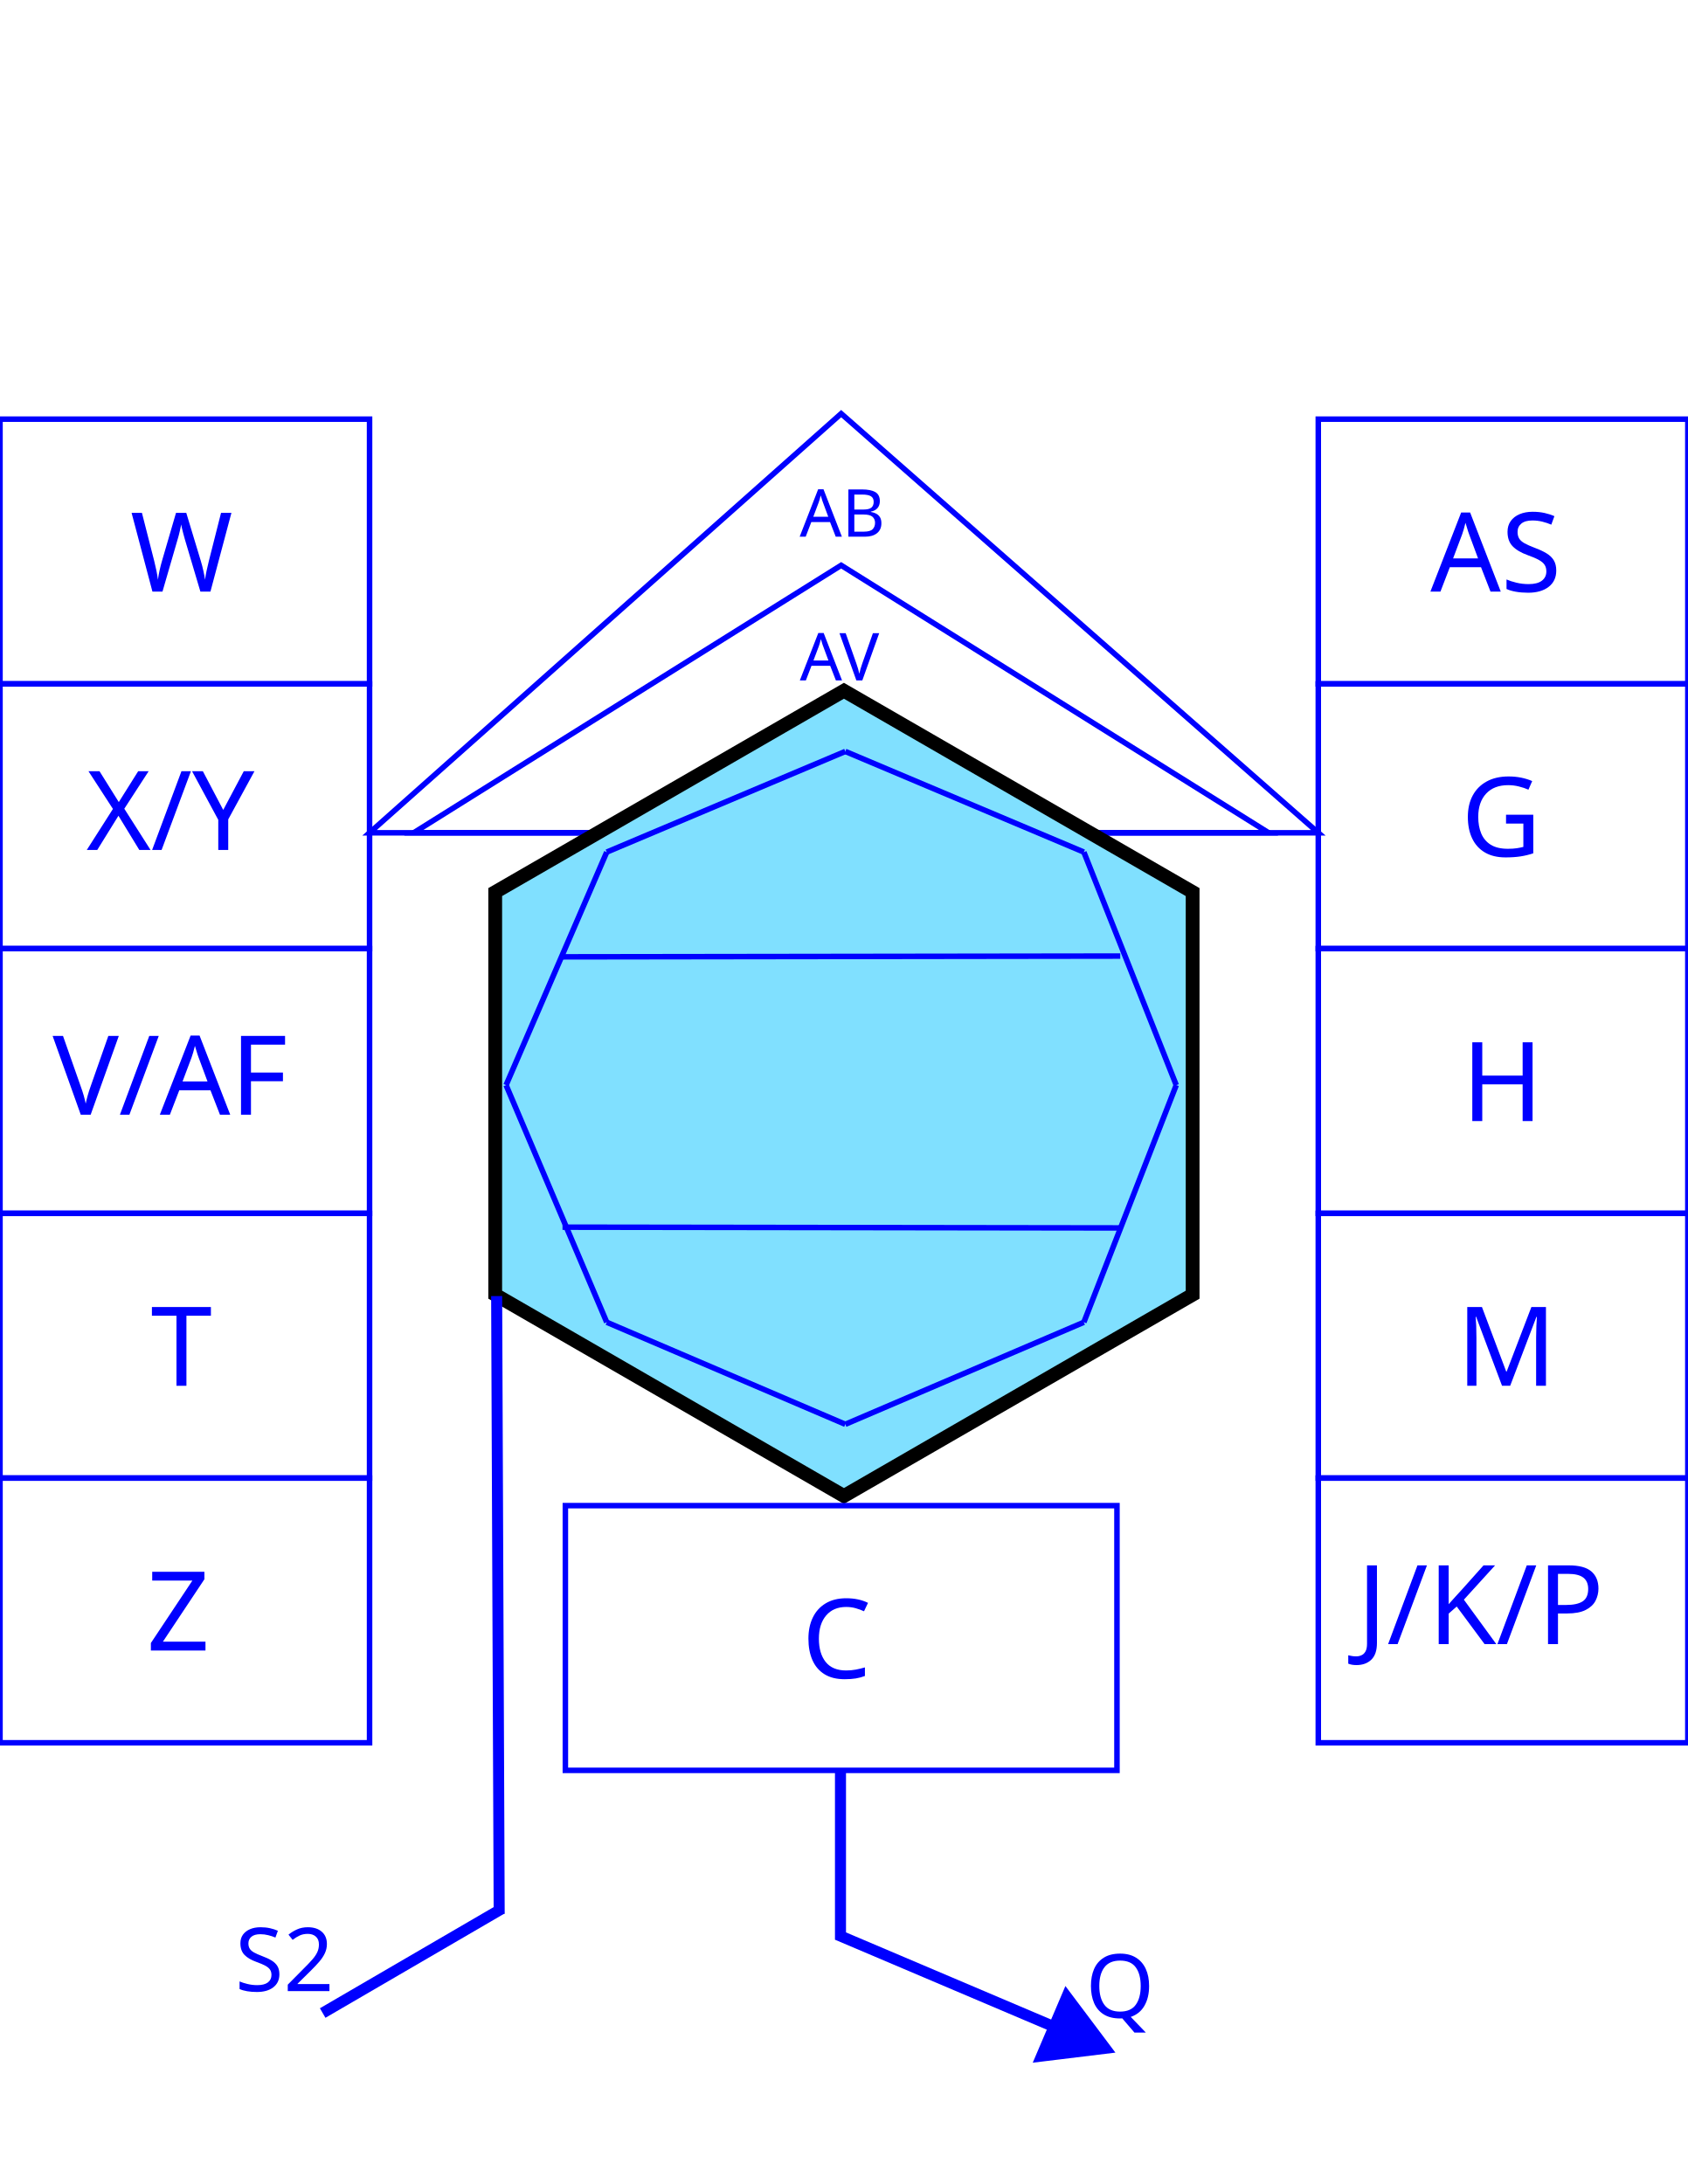
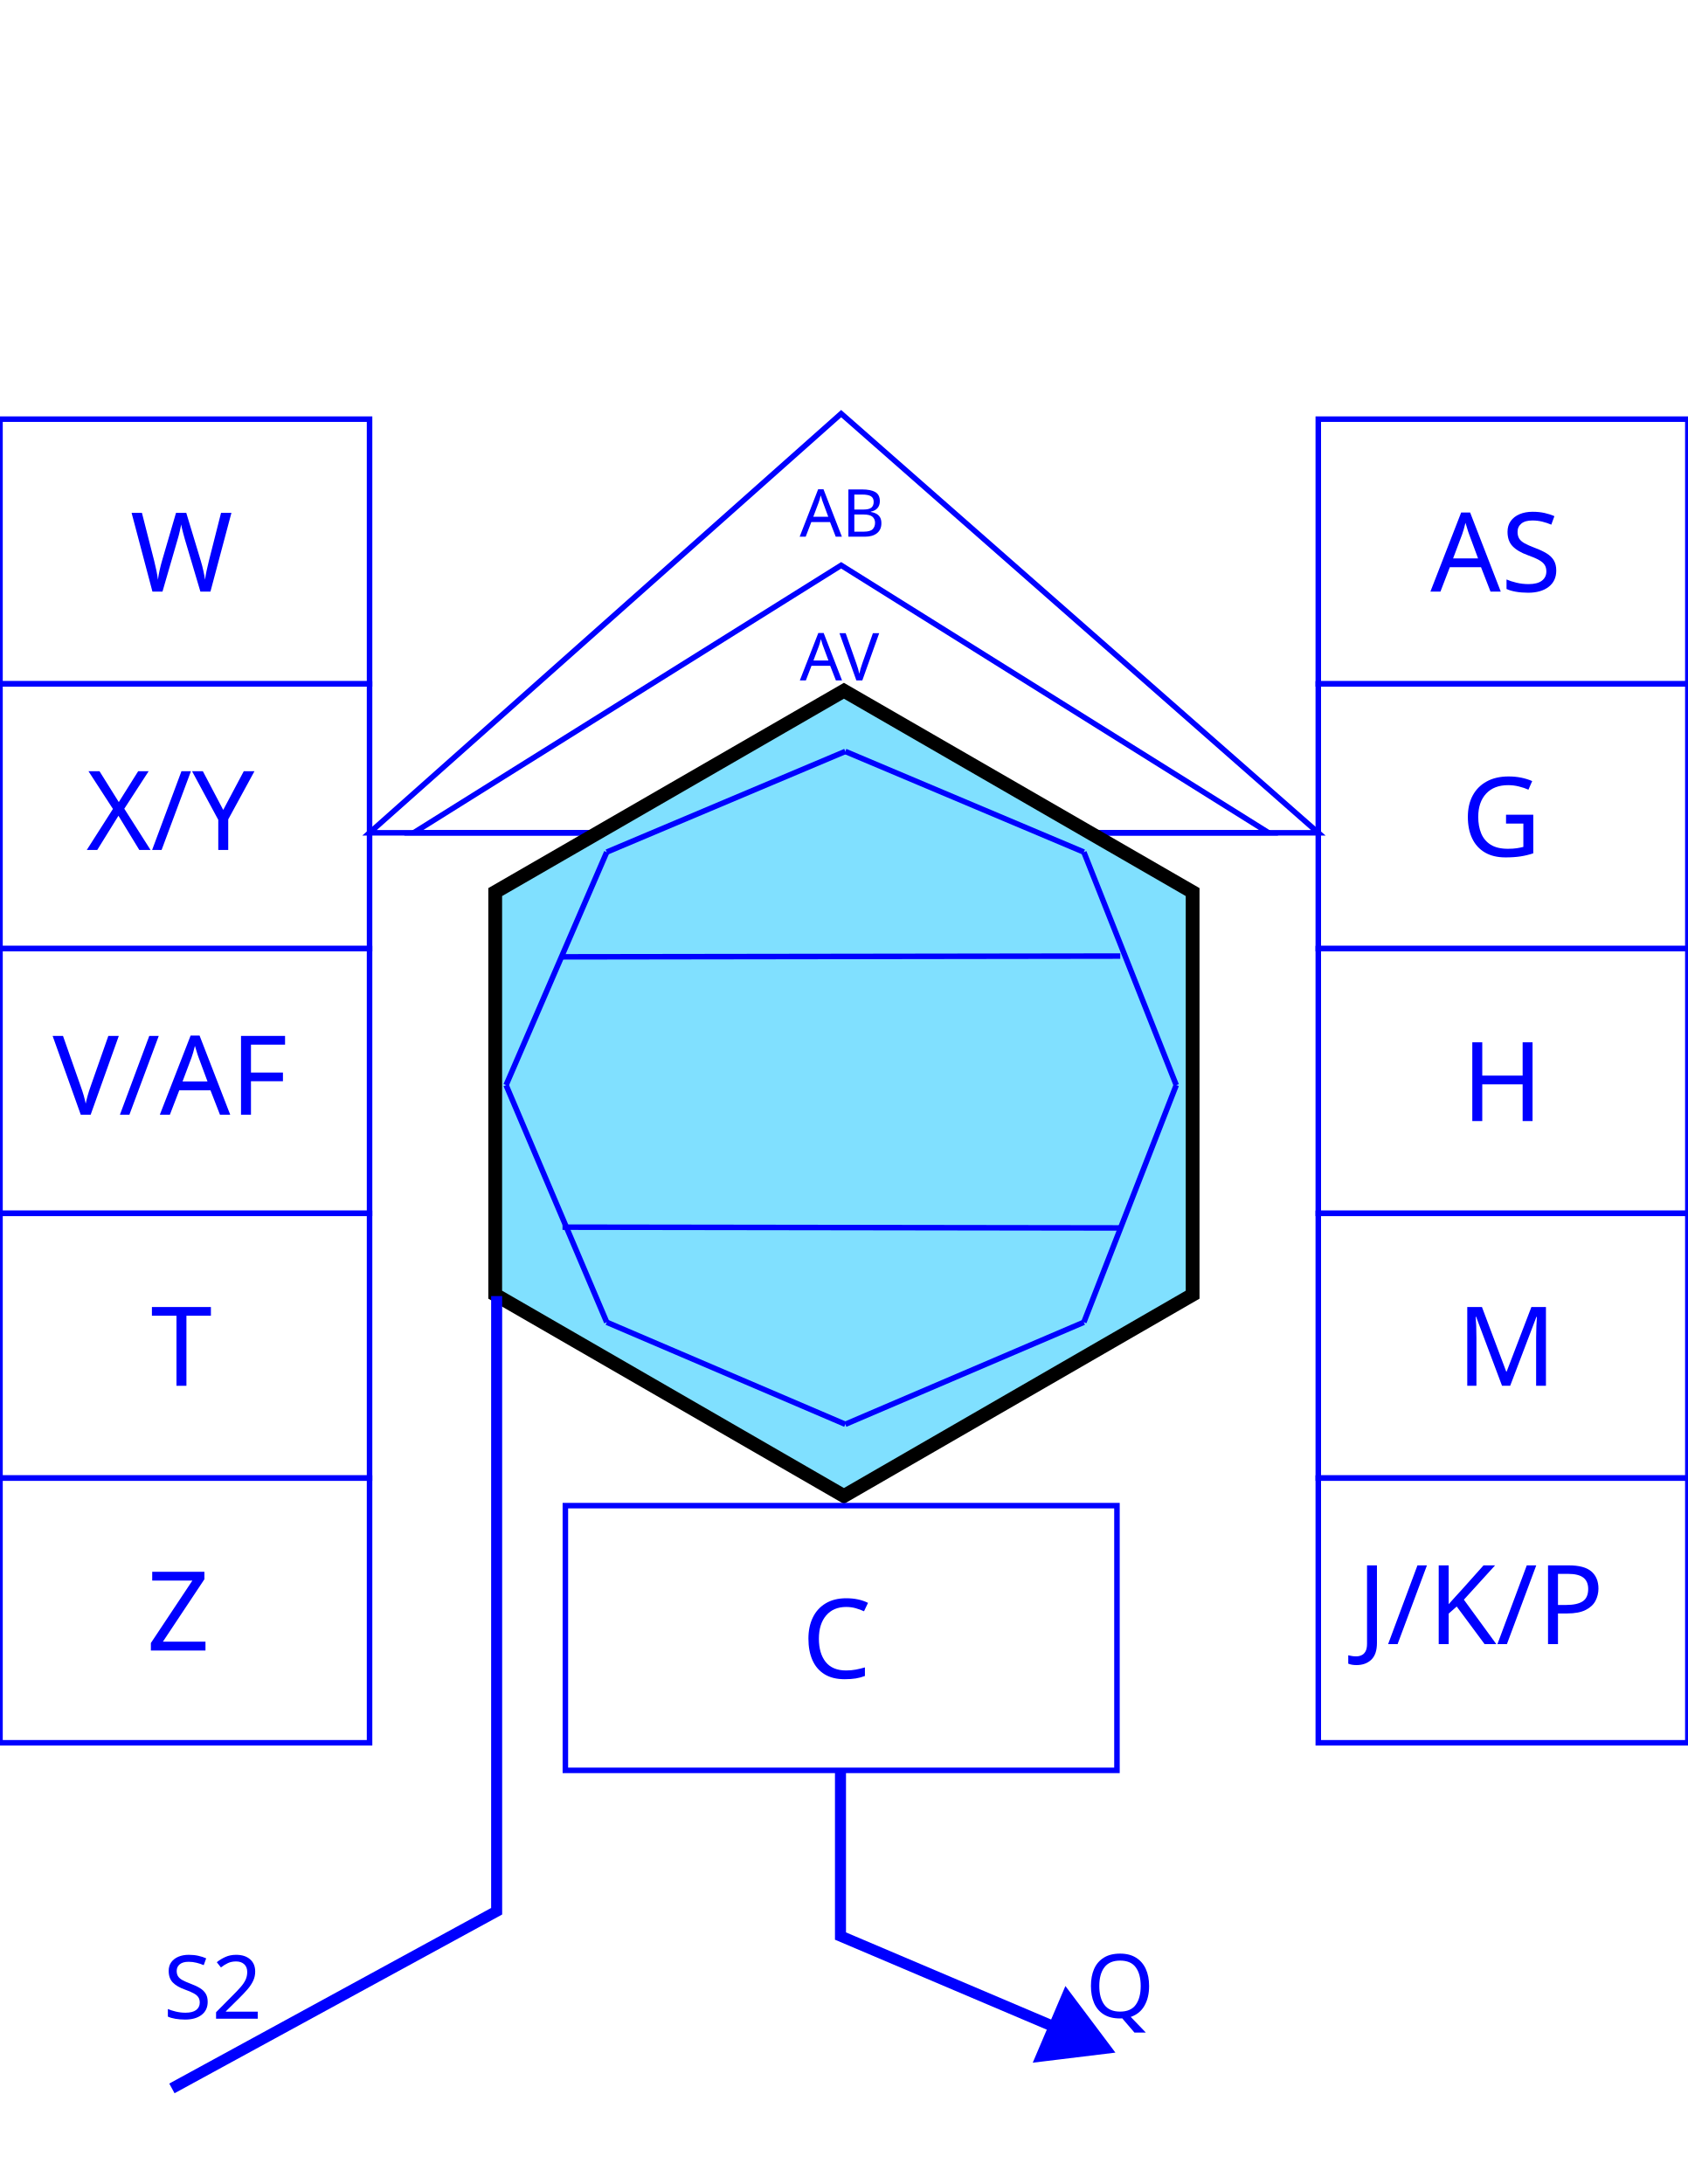
<svg xmlns="http://www.w3.org/2000/svg" version="1.1" id="Version_1.0" x="0px" y="0px" width="612px" height="792px" viewBox="0 0 612 792" enable-background="new 0 0 612 792" xml:space="preserve">
  <defs id="defs2089" />
  <g id="AB" transform="translate(0,36)">
    <path style="fill:none;stroke:#0000ff;stroke-width:2;stroke-linecap:butt;stroke-linejoin:miter;stroke-dasharray:none;stroke-opacity:1" d="M 134,266 305,114 478,266 Z" id="pathAB" />
    <text xml:space="preserve" style="font-style:normal;font-weight:normal;font-size:24px;line-height:1.25;font-family:sans-serif;fill:#0000ff;fill-opacity:1;stroke:none" x="289.952" y="158.624" id="text6306">
      <tspan id="tspan6304" x="289.952" y="158.624">AB</tspan>
    </text>
  </g>
  <g id="AV" transform="translate(0,36)">
    <path style="fill:none;stroke:#0000ff;stroke-width:2;stroke-linecap:butt;stroke-linejoin:miter;stroke-dasharray:none;stroke-opacity:1" d="m 150,266 155,-97 155,97 z" id="pathAV" />
    <text xml:space="preserve" style="font-style:normal;font-weight:normal;font-size:24px;line-height:1.25;font-family:sans-serif;fill:#0000ff;fill-opacity:1;stroke:none" x="290.01" y="210.75" id="text6888">
      <tspan id="tspan6886" x="290.01" y="210.75">AV</tspan>
    </text>
  </g>
  <g id="frame">
    <polygon fill="#80e0ff" points="432.44,323.5 432.44,469.5 306,542.5 179.56,469.5 179.56,323.5 306,250.5 " id="polygon2438" />
    <polygon fill="none" stroke="#000000" stroke-width="5" points="432.44,323.5 432.44,469.5 306,542.5 179.56,469.5 179.56,323.5 306,250.5 " id="polygon2441" />
  </g>
  <g id="octagon" style="display:inline">
    <g id="outFrame">
      <line fill="none" stroke="#0000ff" stroke-width="2" x1="220" y1="479.5" x2="183.5" y2="393.5" id="line167" />
      <line fill="none" stroke="#0000ff" stroke-width="2" x1="183.5" y1="393.5" x2="220" y2="309" id="line169" />
      <line fill="none" stroke="#0000ff" stroke-width="2" x1="220" y1="309" x2="306.5" y2="272.5" id="line171" />
      <line fill="none" stroke="#0000ff" stroke-width="2" x1="306.5" y1="272.5" x2="393" y2="309" id="line173" />
      <line fill="none" stroke="#0000ff" stroke-width="2" x1="393" y1="309" x2="426.5" y2="393.5" id="line175" />
      <line fill="none" stroke="#0000ff" stroke-width="2" x1="426.5" y1="393.5" x2="393" y2="479.5" id="line177" />
      <line fill="none" stroke="#0000ff" stroke-width="2" x1="393" y1="479.5" x2="306.5" y2="516.5" id="line179" />
      <line fill="none" stroke="#0000ff" stroke-width="2" x1="306.5" y1="516.5" x2="220" y2="479.5" id="line181" />
    </g>
    <line id="mod2_1_" fill="none" stroke="#0000ff" stroke-width="2" x1="203.966" y1="445.015" x2="406.199" y2="445.295" />
    <line id="mod1_1_" fill="none" stroke="#0000ff" stroke-width="2" x1="203.966" y1="346.985" x2="406.199" y2="346.705" />
  </g>
  <g id="Q" transform="translate(0,-38)">
    <path style="color:#000000;fill:#0000ff;fill-rule:evenodd;stroke:#0000ff;stroke-opacity:1;-inkscape-stroke:none" d="m 386.428,759.197 -11.166,26.215 28.26,-3.447 z" id="path4405" />
    <path style="fill:none;stroke:#0000fe;stroke-width:4;stroke-linecap:butt;stroke-linejoin:miter;stroke-dasharray:none;stroke-opacity:1" d="m 304.754,679.628 v 60.456 l 76.188,32.363" id="path4411" />
    <text xml:space="preserve" style="font-style:normal;font-weight:normal;font-size:32px;line-height:1.25;font-family:sans-serif;fill:#0000ff;fill-opacity:1;stroke:none" x="393.612" y="769.657" id="text6270">
      <tspan id="tspan6268" x="393.612" y="769.657">Q</tspan>
    </text>
  </g>
  <g id="S2" transform="translate(54,-46)">
-     <path style="fill:none;stroke:#0000ff;stroke-width:4;stroke-linecap:butt;stroke-linejoin:miter;stroke-dasharray:none;stroke-opacity:1" d="M 127.954,738.172 63,775.999" id="pathS2" />
-     <path style="fill:none;stroke:#0000ff;stroke-width:4;stroke-linecap:butt;stroke-linejoin:miter;stroke-dasharray:none;stroke-opacity:1" d="M 126.082,516 127,740" id="pathS" />
-     <text xml:space="preserve" style="font-style:normal;font-weight:normal;font-size:32px;line-height:1.25;font-family:sans-serif;fill:#0000ff;fill-opacity:1;stroke:none" x="31.242" y="768.061" id="text6278">
-       <tspan id="tspan6276" x="31.242" y="768.061">S2</tspan>
+     <path id="pathS" style="fill:none;stroke:#0000ff;stroke-width:4;stroke-linecap:butt;stroke-linejoin:miter;stroke-dasharray:none;stroke-opacity:1" d="M 126.082,516 V 739.086 L 8.332,803.333" />
+     <text xml:space="preserve" style="font-style:normal;font-weight:normal;font-size:32px;line-height:1.25;font-family:sans-serif;fill:#0000ff;fill-opacity:1;stroke:none" x="5.242" y="778.061" id="text6278">
+       <tspan id="tspan6276" x="5.242" y="778.061">S2</tspan>
    </text>
  </g>
  <g id="AS">
    <rect style="fill:none;fill-rule:evenodd;stroke:#0000ff;stroke-width:2;stroke-dasharray:none;stroke-opacity:1" id="rectAS" width="134" height="96" x="478" y="152" />
    <text xml:space="preserve" style="font-style:normal;font-weight:normal;font-size:40px;line-height:1.25;font-family:sans-serif;fill:#0000ff;fill-opacity:1;stroke:none" x="518.652" y="214.541" id="text6054">
      <tspan id="tspan6052" x="518.652" y="214.541">AS</tspan>
    </text>
  </g>
  <g id="G">
    <rect style="fill:none;fill-rule:evenodd;stroke:#0000ff;stroke-width:2;stroke-dasharray:none;stroke-opacity:1" id="rectG" width="134" height="96" x="478" y="248" />
    <text xml:space="preserve" style="font-style:normal;font-weight:normal;font-size:40px;line-height:1.25;font-family:sans-serif;fill:#0000ff;fill-opacity:1;stroke:none" x="529.795" y="310.521" id="text6196">
      <tspan id="tspan6194" x="529.795" y="310.521" style="fill:#0000ff">G</tspan>
    </text>
  </g>
  <g id="H">
    <rect style="fill:none;fill-rule:evenodd;stroke:#0000ff;stroke-width:2;stroke-dasharray:none;stroke-opacity:1" id="rectH" width="134" height="96" x="478" y="344" />
    <text xml:space="preserve" style="font-style:normal;font-weight:normal;font-size:40px;line-height:1.25;font-family:sans-serif;fill:#0000ff;fill-opacity:1;stroke:none" x="529.971" y="406.541" id="text6200">
      <tspan id="tspan6198" x="529.971" y="406.541">H</tspan>
    </text>
  </g>
  <g id="M">
    <rect style="fill:none;fill-rule:evenodd;stroke:#0000ff;stroke-width:2;stroke-dasharray:none;stroke-opacity:1" id="rectM" width="134" height="96" x="478" y="440" />
    <text xml:space="preserve" style="font-style:normal;font-weight:normal;font-size:40px;line-height:1.25;font-family:sans-serif;fill:#0000ff;fill-opacity:1;stroke:none" x="528.145" y="502.541" id="text6204">
      <tspan id="tspan6202" x="528.145" y="502.541">M</tspan>
    </text>
  </g>
  <g id="J-K-P">
    <rect style="fill:none;fill-rule:evenodd;stroke:#0000ff;stroke-width:2;stroke-dasharray:none;stroke-opacity:1" id="rectJKP" width="134" height="96" x="478" y="536" />
    <text xml:space="preserve" style="font-style:normal;font-weight:normal;font-size:40px;line-height:1.25;font-family:sans-serif;fill:#0000ff;fill-opacity:1;stroke:none" x="491.992" y="596.227" id="text6208">
      <tspan id="tspan6206" x="491.992" y="596.227">J/K/P</tspan>
    </text>
  </g>
  <g id="W">
    <rect style="fill:none;fill-rule:evenodd;stroke:#0000ff;stroke-width:2;stroke-dasharray:none;stroke-opacity:1" id="rectW" width="134" height="96" x="0" y="152" />
    <text xml:space="preserve" style="font-style:normal;font-weight:normal;font-size:40px;line-height:1.25;font-family:sans-serif;fill:#0000ff;fill-opacity:1;stroke:none" x="47.225" y="214.541" id="text6282">
      <tspan id="tspan6280" x="47.225" y="214.541">W</tspan>
    </text>
  </g>
  <g id="X-Y">
    <rect style="fill:none;fill-rule:evenodd;stroke:#0000ff;stroke-width:2;stroke-dasharray:none;stroke-opacity:1" id="rectXY" width="134" height="96" x="0" y="248" />
    <text xml:space="preserve" style="font-style:normal;font-weight:normal;font-size:40px;line-height:1.25;font-family:sans-serif;fill:#0000ff;fill-opacity:1;stroke:none" x="31.307" y="308.227" id="text6286">
      <tspan id="tspan6284" x="31.307" y="308.227">X/Y</tspan>
    </text>
  </g>
  <g id="V-AF">
    <rect style="fill:none;fill-rule:evenodd;stroke:#0000ff;stroke-width:2;stroke-dasharray:none;stroke-opacity:1" id="rectVAF" width="134" height="96" x="0" y="344" />
    <text xml:space="preserve" style="font-style:normal;font-weight:normal;font-size:40px;line-height:1.25;font-family:sans-serif;fill:#0000ff;fill-opacity:1;stroke:none" x="19.08" y="404.227" id="text6290">
      <tspan id="tspan6288" x="19.08" y="404.227">V/AF</tspan>
    </text>
  </g>
  <g id="T">
    <rect style="fill:none;fill-rule:evenodd;stroke:#0000ff;stroke-width:2;stroke-dasharray:none;stroke-opacity:1" id="rectT" width="134" height="96" x="0" y="440" />
    <text xml:space="preserve" style="font-style:normal;font-weight:normal;font-size:40px;line-height:1.25;font-family:sans-serif;fill:#0000ff;fill-opacity:1;stroke:none" x="54.676" y="502.541" id="text6294">
      <tspan id="tspan6292" x="54.676" y="502.541">T</tspan>
    </text>
  </g>
  <g id="Z">
    <rect style="fill:none;fill-rule:evenodd;stroke:#0000ff;stroke-width:2;stroke-dasharray:none;stroke-opacity:1" id="rectZ" width="134" height="96" x="0" y="536" />
    <text xml:space="preserve" style="font-style:normal;font-weight:normal;font-size:40px;line-height:1.25;font-family:sans-serif;fill:#0000ff;fill-opacity:1;stroke:none" x="53.191" y="598.541" id="text6298">
      <tspan id="tspan6296" x="53.191" y="598.541">Z</tspan>
    </text>
  </g>
  <g id="C">
    <rect style="fill:none;fill-rule:evenodd;stroke:#0000ff;stroke-width:2;stroke-dasharray:none;stroke-opacity:1" id="rectC" width="200" height="96" x="205" y="546" />
    <text xml:space="preserve" style="font-style:normal;font-weight:normal;font-size:40px;line-height:1.25;font-family:sans-serif;fill:#0000ff;fill-opacity:1;stroke:none" x="290.693" y="608.541" id="text6302">
      <tspan id="tspan6300" x="290.693" y="608.541">C</tspan>
    </text>
  </g>
</svg>
